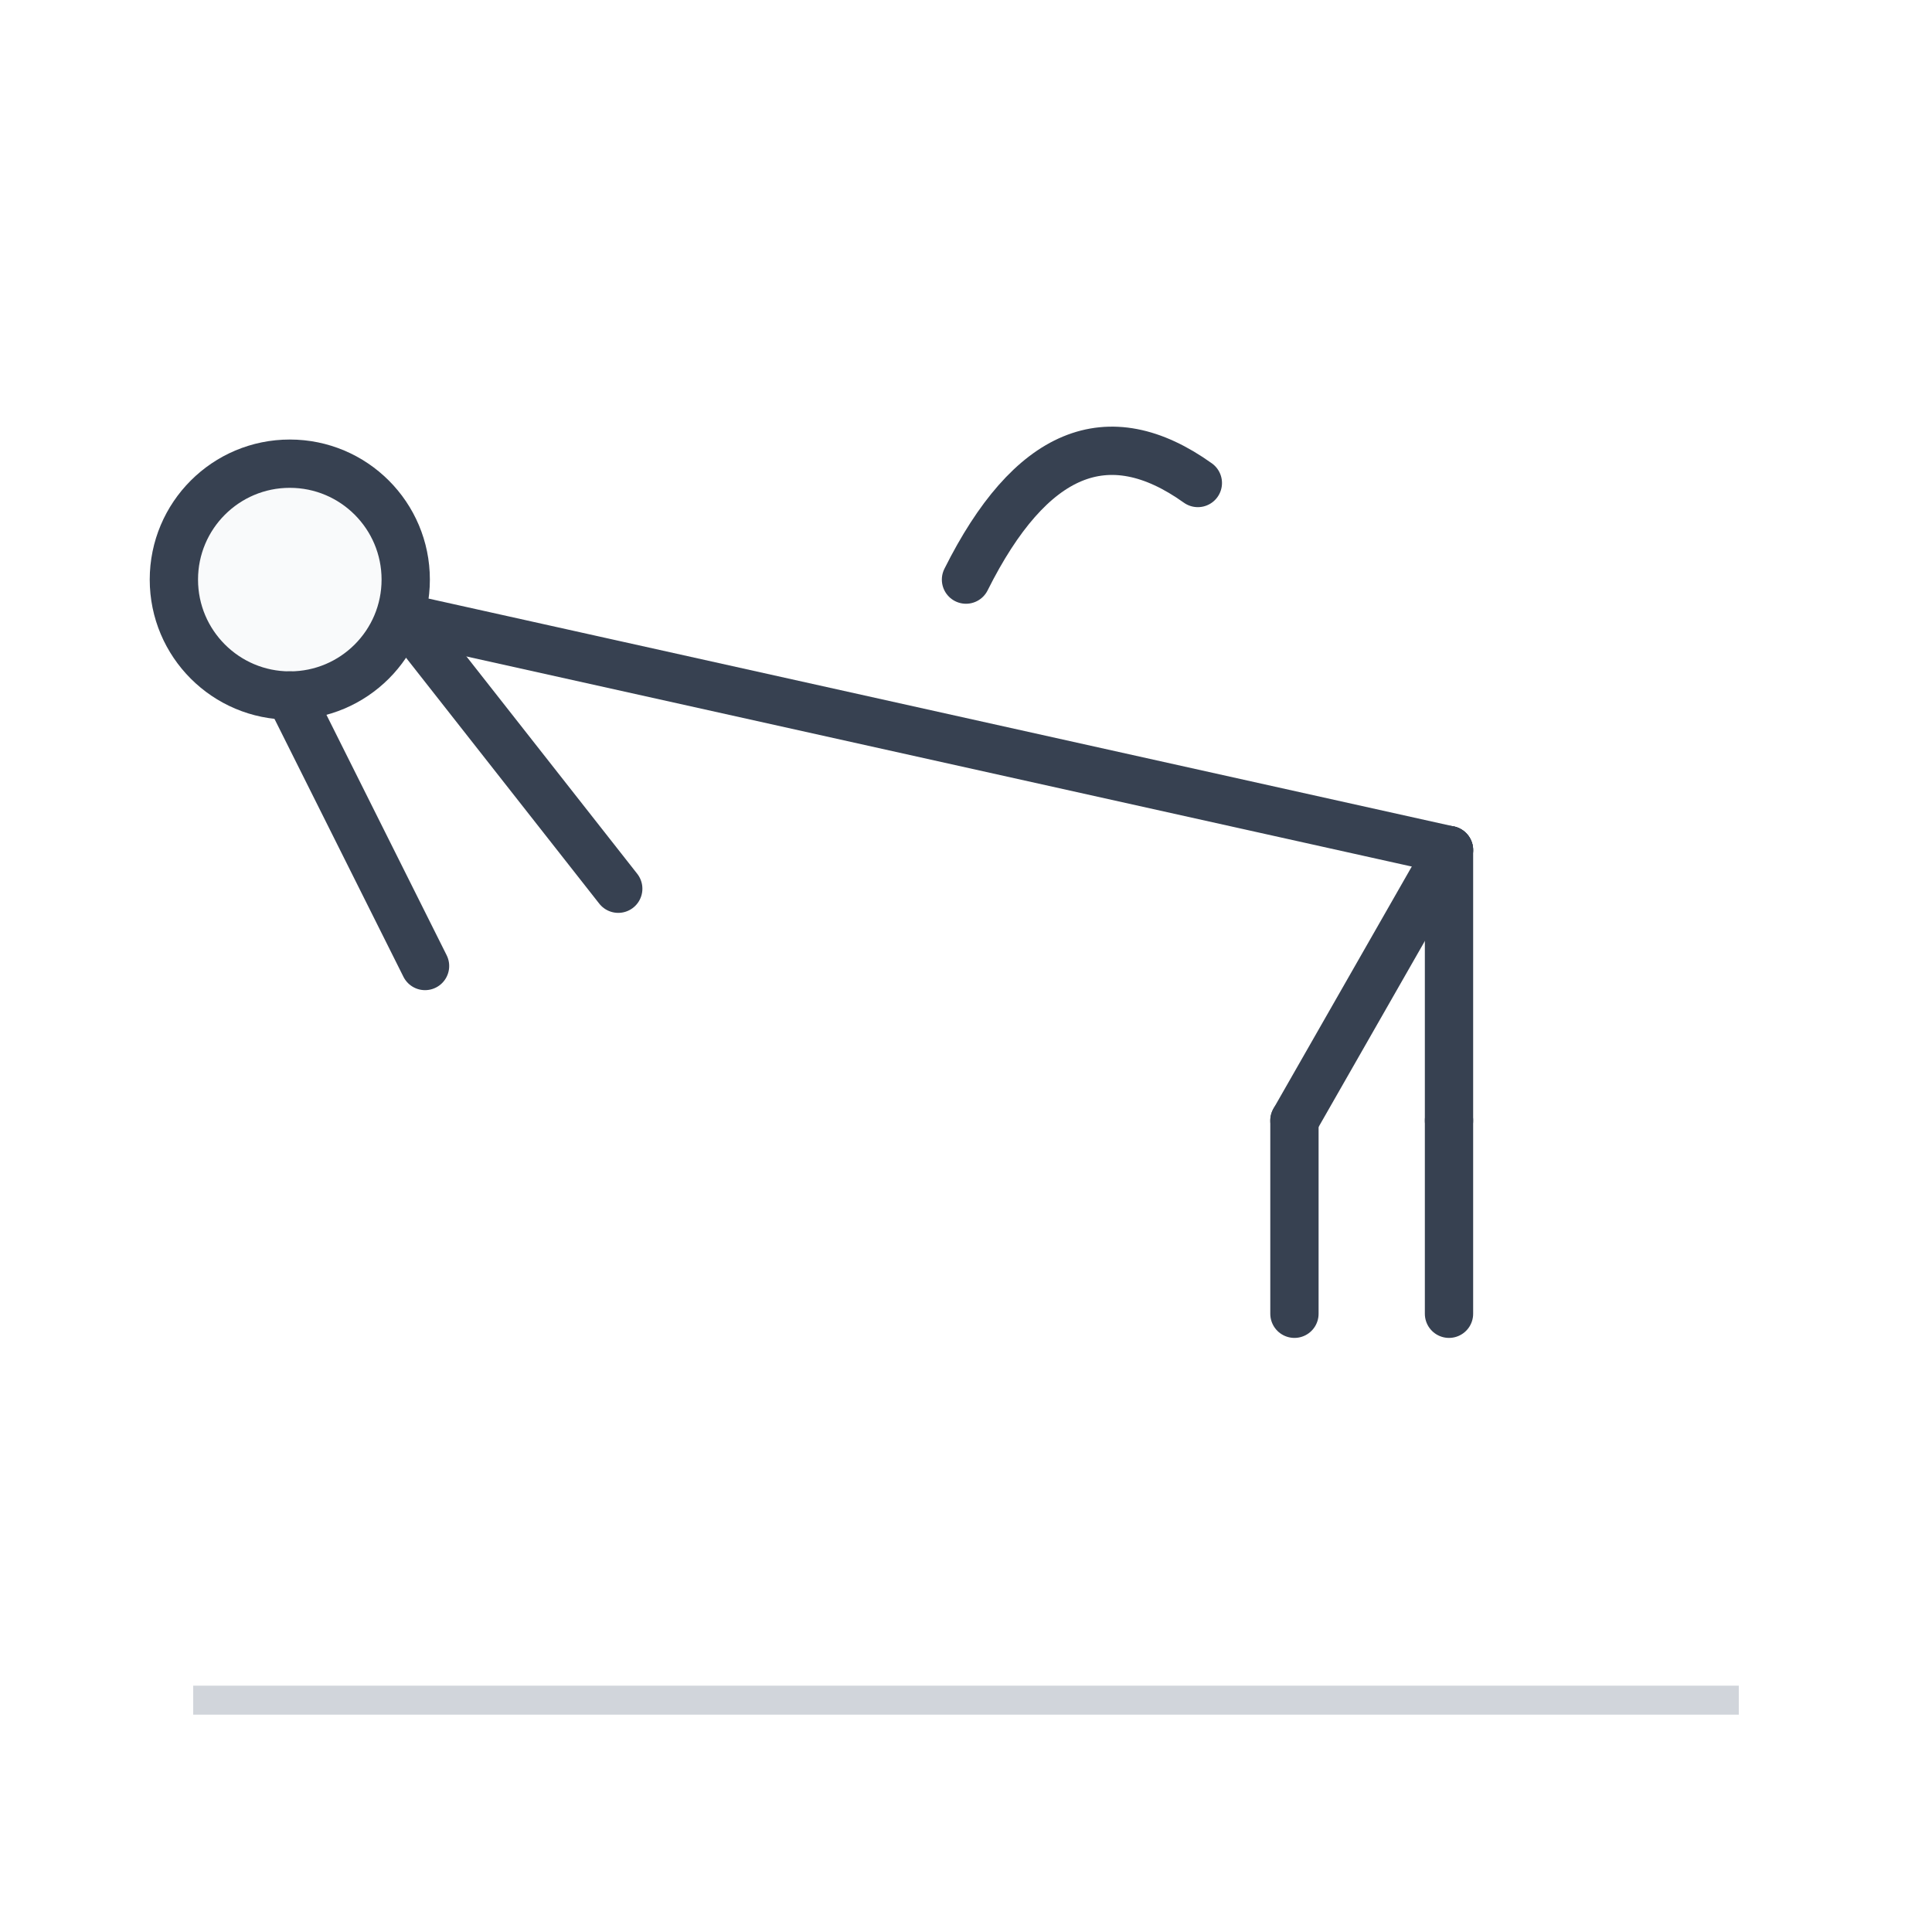
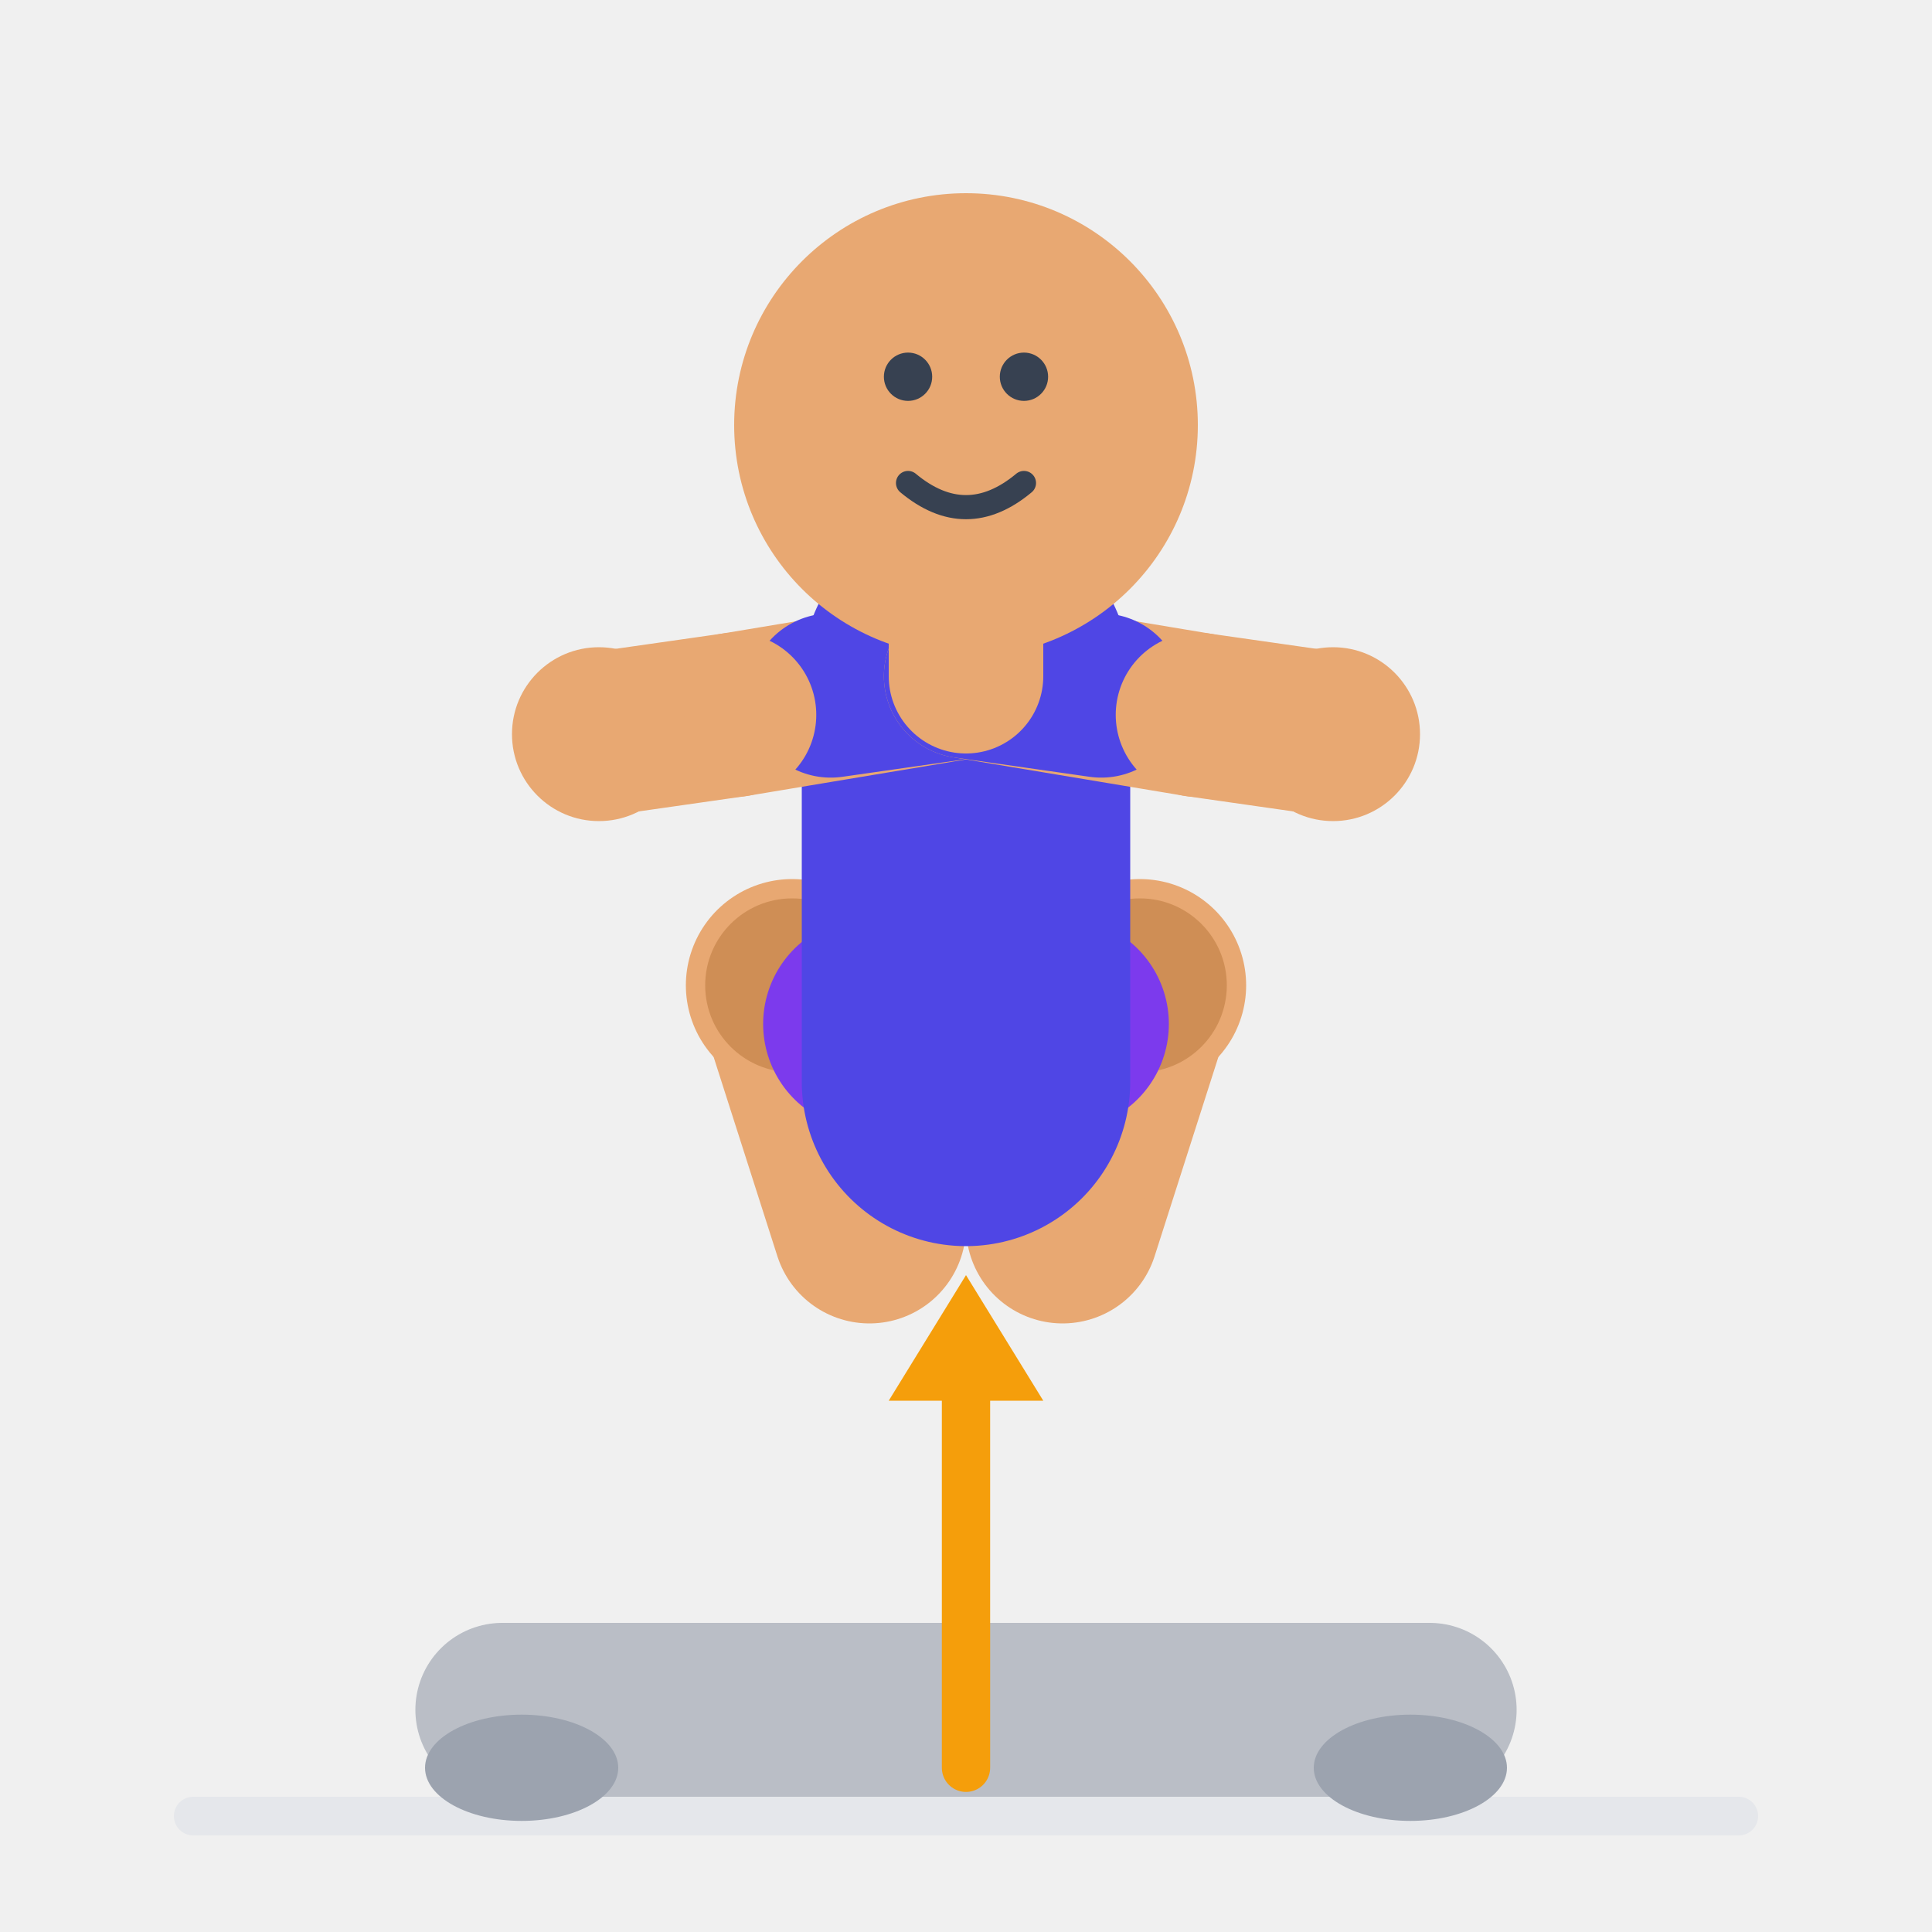
- <svg xmlns="http://www.w3.org/2000/svg" viewBox="0 0 100 100" width="100" height="100">
-   <rect width="100" height="100" fill="white" />
-   <line x1="10" y1="88" x2="90" y2="88" stroke="#d1d5db" stroke-width="1.5" />
-   <circle cx="15" cy="30" r="6" fill="#f9fafb" stroke="#374151" stroke-width="2.5" />
-   <line x1="21" y1="32" x2="75" y2="44" stroke="#374151" stroke-width="2.5" stroke-linecap="round" />
-   <line x1="15" y1="36" x2="22" y2="50" stroke="#374151" stroke-width="2.5" stroke-linecap="round" />
-   <line x1="21" y1="32" x2="32" y2="46" stroke="#374151" stroke-width="2.5" stroke-linecap="round" />
-   <line x1="75" y1="44" x2="75" y2="58" stroke="#374151" stroke-width="2.5" stroke-linecap="round" />
-   <line x1="75" y1="44" x2="67" y2="58" stroke="#374151" stroke-width="2.5" stroke-linecap="round" />
-   <line x1="75" y1="58" x2="75" y2="68" stroke="#374151" stroke-width="2.5" stroke-linecap="round" />
-   <line x1="67" y1="58" x2="67" y2="68" stroke="#374151" stroke-width="2.5" stroke-linecap="round" />
-   <path d="M 50,30 Q 55,20 62,25" stroke="#374151" stroke-width="2.5" stroke-linecap="round" stroke-linejoin="round" fill="none" />
+ <svg xmlns="http://www.w3.org/2000/svg" viewBox="0 0 200 200" width="200" height="200">
+   <line x1="20" y1="188" x2="180" y2="188" stroke="#E5E7EB" stroke-width="4" stroke-linecap="round" />
+   <line x1="52" y1="177" x2="148" y2="177" stroke="#9CA3AF" stroke-width="18" stroke-linecap="round" opacity="0.65" />
+   <ellipse cx="54" cy="183" rx="10" ry="5.5" fill="#9CA3AF" />
+   <ellipse cx="146" cy="183" rx="10" ry="5.5" fill="#9CA3AF" />
+   <line x1="100" y1="112" x2="82" y2="102" stroke="#E8A872" stroke-width="22" stroke-linecap="round" />
+   <line x1="82" y1="102" x2="90" y2="127" stroke="#E8A872" stroke-width="20" stroke-linecap="round" />
+   <circle cx="82" cy="102" r="9" fill="#CF8E55" />
+   <line x1="100" y1="112" x2="90" y2="106" stroke="#7C3AED" stroke-width="22" stroke-linecap="round" />
+   <circle cx="90" cy="127" r="9" fill="#E8A872" />
+   <line x1="100" y1="112" x2="118" y2="102" stroke="#E8A872" stroke-width="22" stroke-linecap="round" />
+   <line x1="118" y1="102" x2="110" y2="127" stroke="#E8A872" stroke-width="20" stroke-linecap="round" />
+   <circle cx="118" cy="102" r="9" fill="#CF8E55" />
+   <line x1="100" y1="112" x2="110" y2="106" stroke="#7C3AED" stroke-width="22" stroke-linecap="round" />
+   <circle cx="110" cy="127" r="9" fill="#E8A872" />
+   <line x1="100" y1="112" x2="100" y2="70" stroke="#4F46E5" stroke-width="34" stroke-linecap="round" />
+   <line x1="100" y1="70" x2="76" y2="74" stroke="#E8A872" stroke-width="17" stroke-linecap="round" />
+   <line x1="100" y1="70" x2="86" y2="72" stroke="#4F46E5" stroke-width="17" stroke-linecap="round" />
+   <line x1="76" y1="74" x2="62" y2="76" stroke="#E8A872" stroke-width="17" stroke-linecap="round" />
+   <circle cx="62" cy="76" r="9" fill="#E8A872" />
+   <line x1="100" y1="70" x2="124" y2="74" stroke="#E8A872" stroke-width="17" stroke-linecap="round" />
+   <line x1="100" y1="70" x2="114" y2="72" stroke="#4F46E5" stroke-width="17" stroke-linecap="round" />
+   <line x1="124" y1="74" x2="138" y2="76" stroke="#E8A872" stroke-width="17" stroke-linecap="round" />
+   <circle cx="138" cy="76" r="9" fill="#E8A872" />
+   <line x1="100" y1="70" x2="100" y2="61" stroke="#E8A872" stroke-width="16" stroke-linecap="round" />
+   <circle cx="100" cy="44" r="24" fill="#E8A872" />
+   <circle cx="94" cy="39" r="2.5" fill="#374151" />
+   <circle cx="106" cy="39" r="2.5" fill="#374151" />
+   <path d="M94,50 Q100,55 106,50" stroke="#374151" stroke-width="2.5" fill="none" stroke-linecap="round" />
+   <path d="M100,183 L100,138" stroke="#F59E0B" stroke-width="5" stroke-linecap="round" />
+   <polygon points="100,132 92,145 108,145" fill="#F59E0B" />
</svg>
